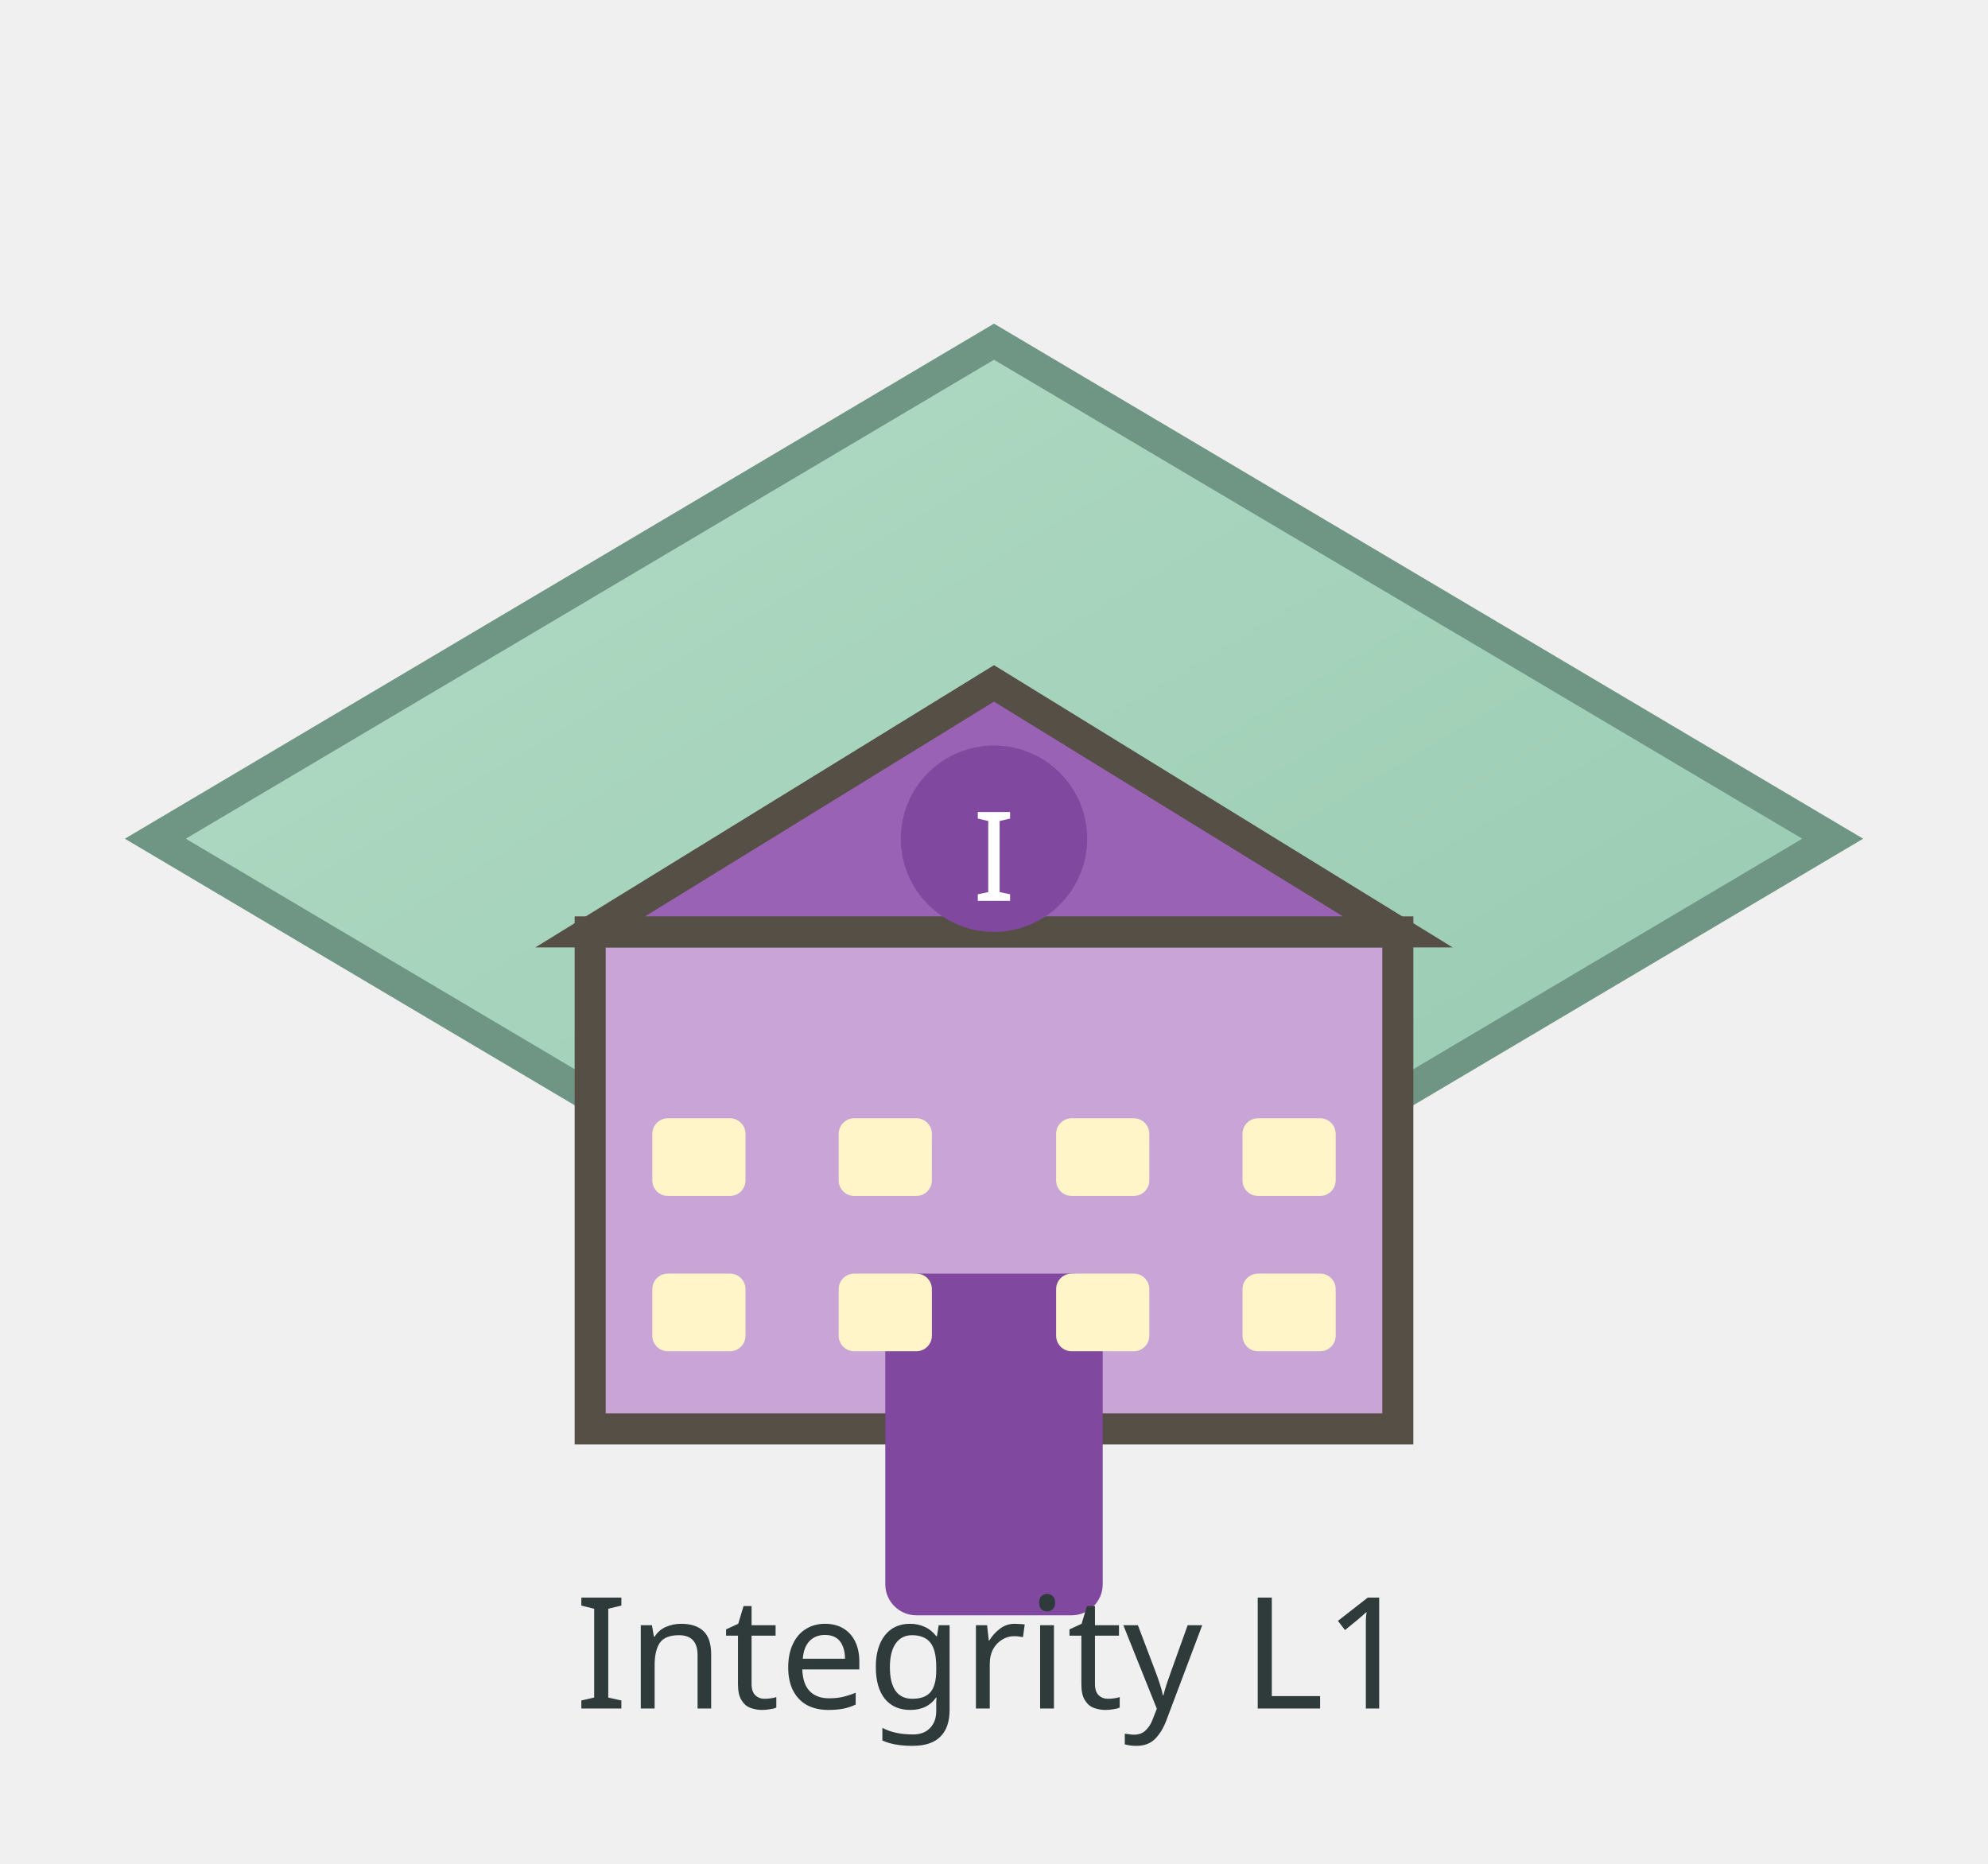
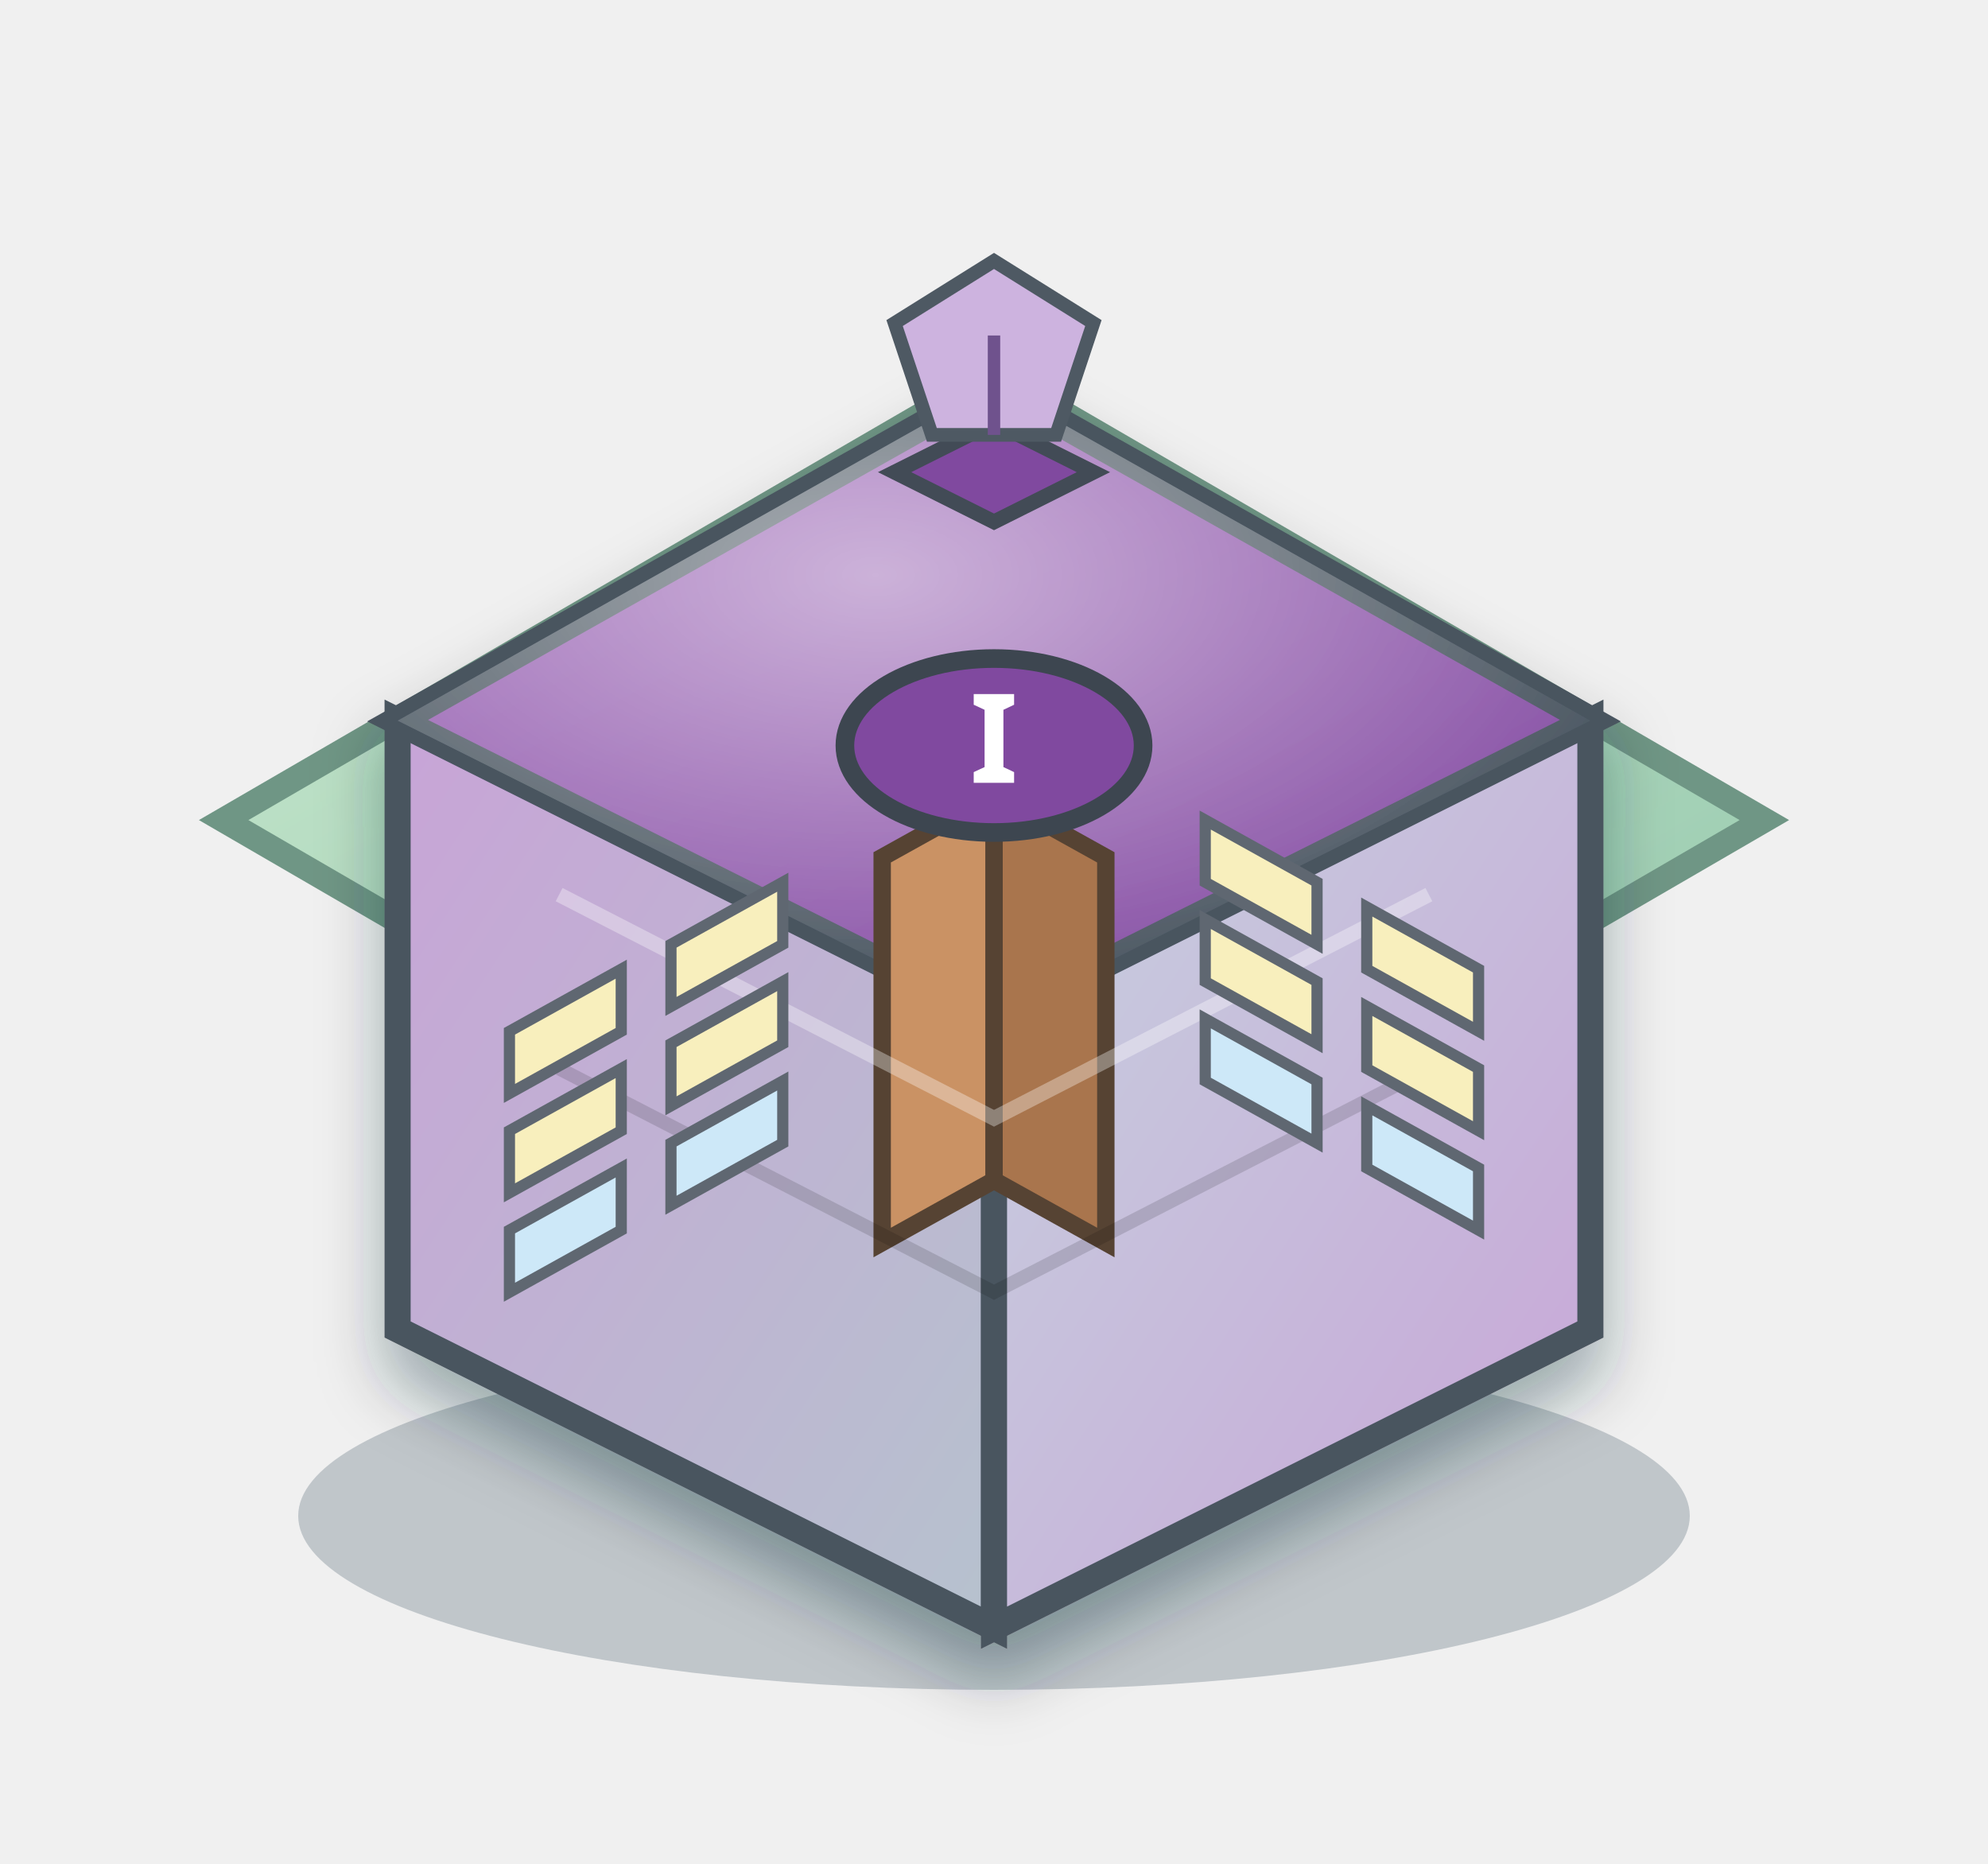
- <svg xmlns="http://www.w3.org/2000/svg" width="128" height="120" viewBox="0 0 128 120" fill="none">
+ <svg xmlns="http://www.w3.org/2000/svg" width="160" height="150" viewBox="0 0 160 150" fill="none">
  <defs>
    <linearGradient id="ground" x1="0" y1="0" x2="1" y2="1">
-       <stop offset="0%" stop-color="#b3dbc5" />
-       <stop offset="100%" stop-color="#95c9af" />
+       <stop offset="0%" stop-color="#c7e7cd" />
+       <stop offset="100%" stop-color="#95c8ad" />
    </linearGradient>
+     <linearGradient id="roofFace" x1="0" y1="0" x2="1" y2="1">
+       <stop offset="0%" stop-color="#9a62b5" />
+       <stop offset="100%" stop-color="#80499f" />
+     </linearGradient>
+     <linearGradient id="wallL" x1="0" y1="0" x2="1" y2="1">
+       <stop offset="0%" stop-color="#c8a4d7" />
+       <stop offset="100%" stop-color="#b6c2ce" />
+     </linearGradient>
+     <linearGradient id="wallR" x1="0" y1="0" x2="1" y2="1">
+       <stop offset="0%" stop-color="#c6d2df" />
+       <stop offset="100%" stop-color="#c8a4d7" />
+     </linearGradient>
+     <radialGradient id="roofSpec" cx="40%" cy="30%" r="70%">
+       <stop offset="0%" stop-color="#ffffff88" />
+       <stop offset="100%" stop-color="#ffffff00" />
+     </radialGradient>
+     <filter id="softShadow" x="-20%" y="-20%" width="140%" height="140%">
+       <feDropShadow dx="0" dy="3" stdDeviation="2.6" flood-color="#122a38" flood-opacity="0.35" />
+     </filter>
  </defs>
-   <polygon points="64,22 118,54 64,86 10,54" fill="url(#ground)" stroke="#6f9685" stroke-width="2" />
-   <polygon points="38,60 90,60 90,92 38,92" fill="#c8a4d7" stroke="#564f46" stroke-width="2" />
-   <polygon points="38,60 64,44 90,60" fill="#9a62b5" stroke="#564f46" stroke-width="2" />
-   <rect x="57" y="82" width="14" height="22" rx="2" fill="#80499f" />
-   <rect x="42" y="72" width="6" height="5" rx="1" fill="#fff5c9" />
-   <rect x="54" y="72" width="6" height="5" rx="1" fill="#fff5c9" />
-   <rect x="68" y="72" width="6" height="5" rx="1" fill="#fff5c9" />
-   <rect x="80" y="72" width="6" height="5" rx="1" fill="#fff5c9" />
-   <rect x="42" y="82" width="6" height="5" rx="1" fill="#fff5c9" />
-   <rect x="54" y="82" width="6" height="5" rx="1" fill="#fff5c9" />
-   <rect x="68" y="82" width="6" height="5" rx="1" fill="#fff5c9" />
-   <rect x="80" y="82" width="6" height="5" rx="1" fill="#fff5c9" />
-   <circle cx="64" cy="54" r="6" fill="#80499f" />
-   <text x="64" y="58" font-size="8" text-anchor="middle" fill="#ffffff" font-family="Verdana">I</text>
-   <text x="64" y="110" font-size="10" text-anchor="middle" fill="#2f3a3b" font-family="Verdana">Integrity L1</text>
+   <ellipse cx="80" cy="122" rx="56" ry="14" fill="#173246" opacity="0.22" />
+   <polygon points="80,30 142,66 80,102 18,66" fill="url(#ground)" stroke="#6f9685" stroke-width="2" />
+   <g filter="url(#softShadow)">
+     <polygon points="32,58 80,82 80,131 32,107" fill="url(#wallL)" stroke="#48545f" stroke-width="2.1" />
+     <polygon points="128,58 80,82 80,131 128,107" fill="url(#wallR)" stroke="#48545f" stroke-width="2.1" />
+     <polygon points="80,31 128,58 80,82 32,58" fill="url(#roofFace)" stroke="#48545f" stroke-width="2.3" />
+     <polygon points="80,31 128,58 80,82 32,58" fill="url(#roofSpec)" />
+   </g>
+   <polygon points="80,64 89,69 89,100 80,95" fill="#a9754d" stroke="#564333" stroke-width="1.4" />
+   <polygon points="80,64 71,69 71,100 80,95" fill="#ca9264" stroke="#564333" stroke-width="1.4" />
+   <polyline points="45,72 80,90 115,72" stroke="#ffffff55" stroke-width="1.2" />
+   <polyline points="45,86 80,104 115,86" stroke="#00000022" stroke-width="1.1" />
+   <polygon points="97,66 106,71 106,76 97,71" fill="#f8efbd" stroke="#5f6771" stroke-width="0.9" />
+   <polygon points="110,73 119,78 119,83 110,78" fill="#f8efbd" stroke="#5f6771" stroke-width="0.9" />
+   <polygon points="97,74 106,79 106,84 97,79" fill="#f8efbd" stroke="#5f6771" stroke-width="0.9" />
+   <polygon points="110,81 119,86 119,91 110,86" fill="#f8efbd" stroke="#5f6771" stroke-width="0.9" />
+   <polygon points="97,82 106,87 106,92 97,87" fill="#cde8f8" stroke="#5f6771" stroke-width="0.9" />
+   <polygon points="110,89 119,94 119,99 110,94" fill="#cde8f8" stroke="#5f6771" stroke-width="0.9" />
+   <polygon points="63,71 54,76 54,81 63,76" fill="#f8efbd" stroke="#5f6771" stroke-width="0.9" />
+   <polygon points="50,78 41,83 41,88 50,83" fill="#f8efbd" stroke="#5f6771" stroke-width="0.9" />
+   <polygon points="63,79 54,84 54,89 63,84" fill="#f8efbd" stroke="#5f6771" stroke-width="0.9" />
+   <polygon points="50,86 41,91 41,96 50,91" fill="#f8efbd" stroke="#5f6771" stroke-width="0.9" />
+   <polygon points="63,87 54,92 54,97 63,92" fill="#cde8f8" stroke="#5f6771" stroke-width="0.9" />
+   <polygon points="50,94 41,99 41,104 50,99" fill="#cde8f8" stroke="#5f6771" stroke-width="0.9" />
+   <ellipse cx="80" cy="60" rx="12" ry="7" fill="#80499f" stroke="#3d4650" stroke-width="1.5" />
+   <text x="80" y="63" font-size="10" text-anchor="middle" fill="#ffffff" font-family="Verdana" font-weight="700">I</text>
+   <polygon points="72,38 80,34 88,38 80,42" fill="#80499f" stroke="#424b56" stroke-width="1.2" />
+   <path d="M80 21 L88 26 L85 35 L75 35 L72 26 Z" fill="#cdb3df" stroke="#4e5963" stroke-width="1.1" />
+   <line x1="80" y1="27" x2="80" y2="35" stroke="#6f528d" stroke-width="1" />
</svg>
